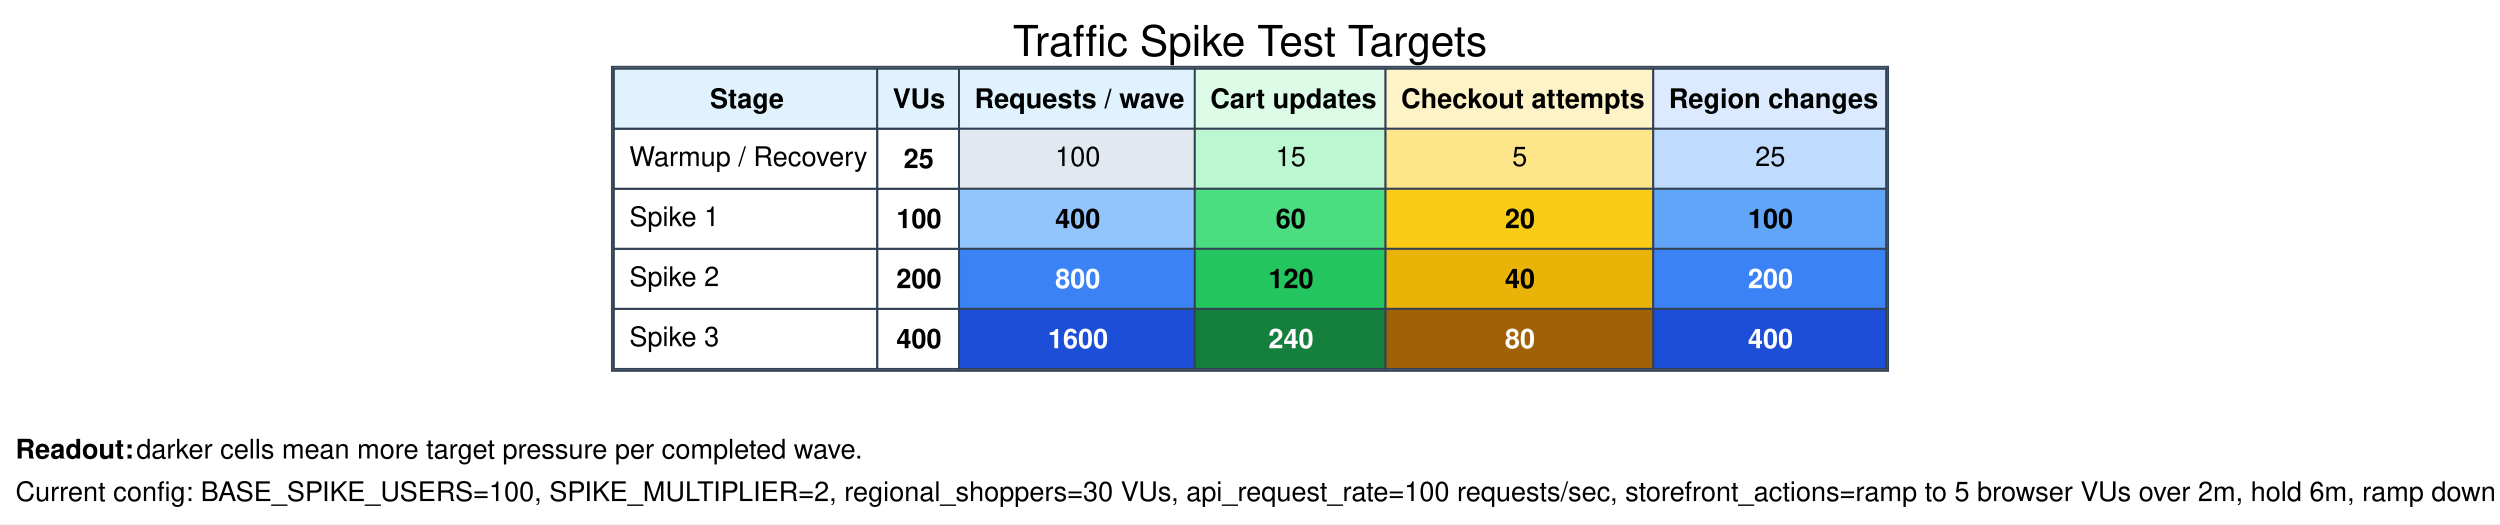
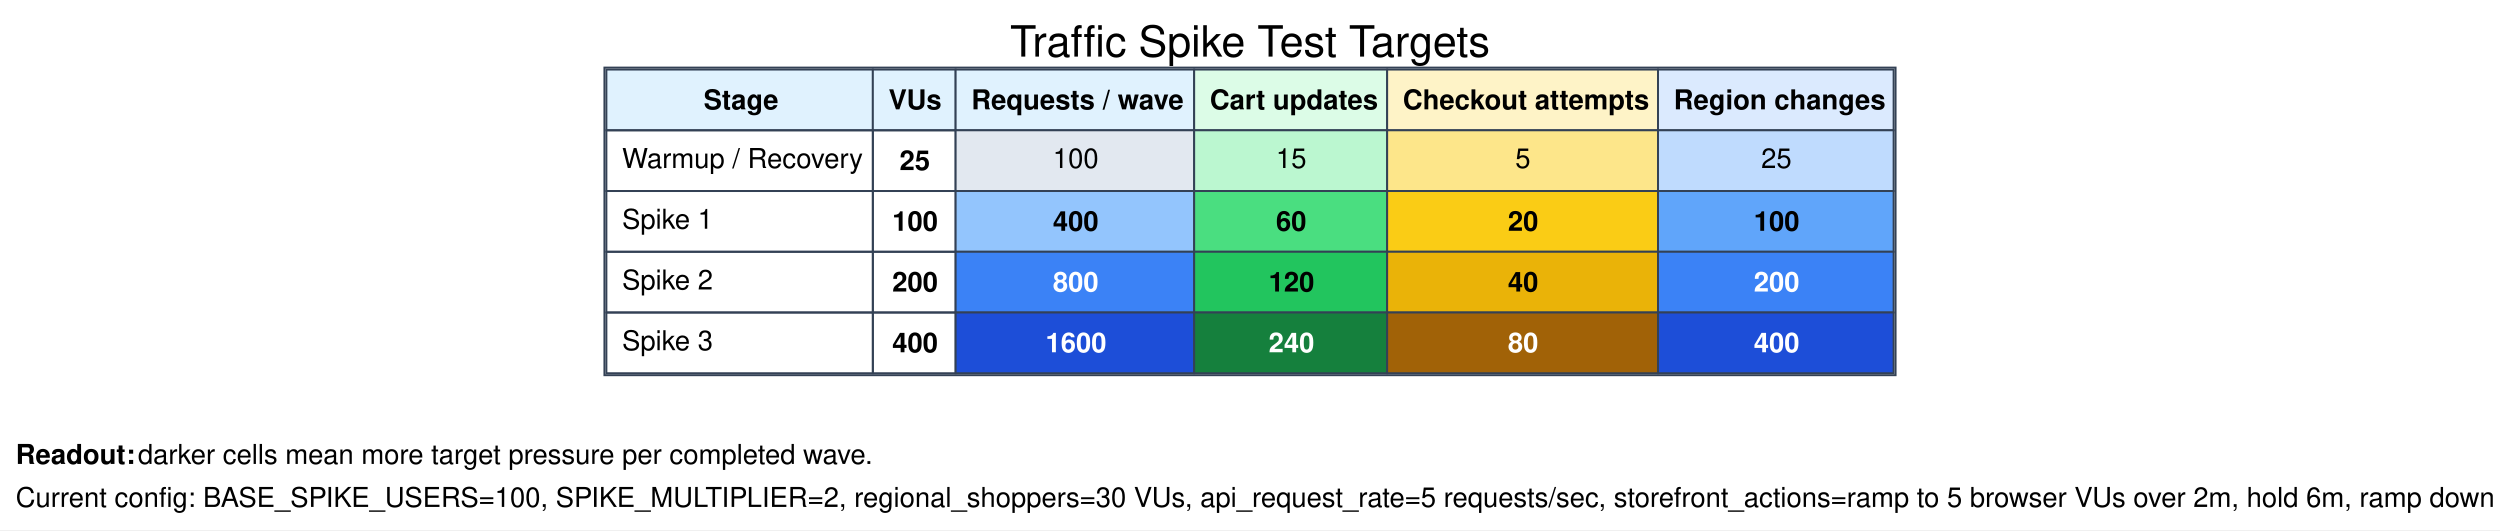
- <svg xmlns="http://www.w3.org/2000/svg" width="1291pt" height="271pt" viewBox="0.00 0.00 1291.00 271.00">
+ <svg xmlns="http://www.w3.org/2000/svg" width="1276pt" height="271pt" viewBox="0.00 0.00 1276.00 271.00">
  <g id="graph0" class="graph" transform="scale(1 1) rotate(0) translate(4 266.5)">
-     <polygon fill="white" stroke="none" points="-4,4 -4,-266.5 1287,-266.5 1287,4 -4,4" />
-     <text xml:space="preserve" text-anchor="middle" x="641.5" y="-237.6" font-family="Helvetica,sans-Serif" font-size="22.00">Traffic Spike Test Targets</text>
+     <polygon fill="white" stroke="none" points="-4,4 -4,-266.5 1272,-266.5 1272,4 -4,4" />
+     <text xml:space="preserve" text-anchor="middle" x="634" y="-237.6" font-family="Helvetica,sans-Serif" font-size="22.00">Traffic Spike Test Targets</text>
    <g id="node1" class="node">
-       <polygon fill="#e0f2fe" stroke="none" points="313,-200 313,-231 449,-231 449,-200 313,-200" />
-       <polygon fill="none" stroke="#334155" points="313,-200 313,-231 449,-231 449,-200 313,-200" />
-       <text xml:space="preserve" text-anchor="start" x="362.62" y="-210.7" font-family="Helvetica,sans-Serif" font-weight="bold" font-size="14.00">Stage</text>
-       <polygon fill="#e0f2fe" stroke="none" points="449,-200 449,-231 491.25,-231 491.25,-200 449,-200" />
-       <polygon fill="none" stroke="#334155" points="449,-200 449,-231 491.25,-231 491.25,-200 449,-200" />
-       <text xml:space="preserve" text-anchor="start" x="457" y="-210.7" font-family="Helvetica,sans-Serif" font-weight="bold" font-size="14.00">VUs</text>
-       <polygon fill="#e0f2fe" stroke="none" points="491.25,-200 491.25,-231 613,-231 613,-200 491.25,-200" />
-       <polygon fill="none" stroke="#334155" points="491.25,-200 491.25,-231 613,-231 613,-200 491.25,-200" />
-       <text xml:space="preserve" text-anchor="start" x="499.25" y="-210.7" font-family="Helvetica,sans-Serif" font-weight="bold" font-size="14.00">Requests / wave</text>
-       <polygon fill="#dcfce7" stroke="none" points="613,-200 613,-231 711.5,-231 711.5,-200 613,-200" />
-       <polygon fill="none" stroke="#334155" points="613,-200 613,-231 711.5,-231 711.5,-200 613,-200" />
-       <text xml:space="preserve" text-anchor="start" x="621" y="-210.7" font-family="Helvetica,sans-Serif" font-weight="bold" font-size="14.00">Cart updates</text>
-       <polygon fill="#fef3c7" stroke="none" points="711.5,-200 711.5,-231 849.75,-231 849.75,-200 711.5,-200" />
-       <polygon fill="none" stroke="#334155" points="711.5,-200 711.5,-231 849.75,-231 849.75,-200 711.5,-200" />
-       <text xml:space="preserve" text-anchor="start" x="719.5" y="-210.7" font-family="Helvetica,sans-Serif" font-weight="bold" font-size="14.00">Checkout attempts</text>
-       <polygon fill="#dbeafe" stroke="none" points="849.75,-200 849.75,-231 970,-231 970,-200 849.75,-200" />
-       <polygon fill="none" stroke="#334155" points="849.75,-200 849.75,-231 970,-231 970,-200 849.75,-200" />
-       <text xml:space="preserve" text-anchor="start" x="857.75" y="-210.7" font-family="Helvetica,sans-Serif" font-weight="bold" font-size="14.00">Region changes</text>
-       <polygon fill="none" stroke="#334155" points="313,-169 313,-200 449,-200 449,-169 313,-169" />
-       <text xml:space="preserve" text-anchor="start" x="321" y="-180.75" font-family="Helvetica,sans-Serif" font-size="14.00">Warmup / Recovery</text>
-       <polygon fill="none" stroke="#334155" points="449,-169 449,-200 491.25,-200 491.25,-169 449,-169" />
-       <text xml:space="preserve" text-anchor="start" x="462.62" y="-179.7" font-family="Helvetica,sans-Serif" font-weight="bold" font-size="14.00">25</text>
-       <polygon fill="#e2e8f0" stroke="none" points="491.25,-169 491.25,-200 613,-200 613,-169 491.25,-169" />
-       <polygon fill="none" stroke="#334155" points="491.25,-169 491.25,-200 613,-200 613,-169 491.25,-169" />
-       <text xml:space="preserve" text-anchor="start" x="540.88" y="-180.75" font-family="Helvetica,sans-Serif" font-size="14.00">100</text>
-       <polygon fill="#bbf7d0" stroke="none" points="613,-169 613,-200 711.5,-200 711.5,-169 613,-169" />
-       <polygon fill="none" stroke="#334155" points="613,-169 613,-200 711.5,-200 711.5,-169 613,-169" />
-       <text xml:space="preserve" text-anchor="start" x="654.75" y="-180.75" font-family="Helvetica,sans-Serif" font-size="14.00">15</text>
-       <polygon fill="#fde68a" stroke="none" points="711.5,-169 711.5,-200 849.75,-200 849.75,-169 711.5,-169" />
-       <polygon fill="none" stroke="#334155" points="711.5,-169 711.5,-200 849.75,-200 849.75,-169 711.5,-169" />
-       <text xml:space="preserve" text-anchor="start" x="776.88" y="-180.75" font-family="Helvetica,sans-Serif" font-size="14.00">5</text>
-       <polygon fill="#bfdbfe" stroke="none" points="849.75,-169 849.75,-200 970,-200 970,-169 849.75,-169" />
-       <polygon fill="none" stroke="#334155" points="849.75,-169 849.75,-200 970,-200 970,-169 849.75,-169" />
-       <text xml:space="preserve" text-anchor="start" x="902.38" y="-180.75" font-family="Helvetica,sans-Serif" font-size="14.00">25</text>
-       <polygon fill="none" stroke="#334155" points="313,-138 313,-169 449,-169 449,-138 313,-138" />
-       <text xml:space="preserve" text-anchor="start" x="321" y="-149.75" font-family="Helvetica,sans-Serif" font-size="14.00">Spike 1</text>
-       <polygon fill="none" stroke="#334155" points="449,-138 449,-169 491.25,-169 491.25,-138 449,-138" />
-       <text xml:space="preserve" text-anchor="start" x="458.88" y="-148.7" font-family="Helvetica,sans-Serif" font-weight="bold" font-size="14.00">100</text>
-       <polygon fill="#93c5fd" stroke="none" points="491.25,-138 491.25,-169 613,-169 613,-138 491.25,-138" />
-       <polygon fill="none" stroke="#334155" points="491.25,-138 491.25,-169 613,-169 613,-138 491.25,-138" />
-       <text xml:space="preserve" text-anchor="start" x="540.88" y="-148.7" font-family="Helvetica,sans-Serif" font-weight="bold" font-size="14.00">400</text>
-       <polygon fill="#4ade80" stroke="none" points="613,-138 613,-169 711.5,-169 711.5,-138 613,-138" />
-       <polygon fill="none" stroke="#334155" points="613,-138 613,-169 711.5,-169 711.5,-138 613,-138" />
-       <text xml:space="preserve" text-anchor="start" x="654.75" y="-148.7" font-family="Helvetica,sans-Serif" font-weight="bold" font-size="14.00">60</text>
-       <polygon fill="#facc15" stroke="none" points="711.5,-138 711.5,-169 849.75,-169 849.75,-138 711.5,-138" />
-       <polygon fill="none" stroke="#334155" points="711.5,-138 711.5,-169 849.75,-169 849.75,-138 711.5,-138" />
-       <text xml:space="preserve" text-anchor="start" x="773.12" y="-148.7" font-family="Helvetica,sans-Serif" font-weight="bold" font-size="14.00">20</text>
-       <polygon fill="#60a5fa" stroke="none" points="849.75,-138 849.75,-169 970,-169 970,-138 849.75,-138" />
-       <polygon fill="none" stroke="#334155" points="849.75,-138 849.75,-169 970,-169 970,-138 849.75,-138" />
-       <text xml:space="preserve" text-anchor="start" x="898.62" y="-148.7" font-family="Helvetica,sans-Serif" font-weight="bold" font-size="14.00">100</text>
-       <polygon fill="none" stroke="#334155" points="313,-107 313,-138 449,-138 449,-107 313,-107" />
-       <text xml:space="preserve" text-anchor="start" x="321" y="-118.75" font-family="Helvetica,sans-Serif" font-size="14.00">Spike 2</text>
-       <polygon fill="none" stroke="#334155" points="449,-107 449,-138 491.25,-138 491.25,-107 449,-107" />
-       <text xml:space="preserve" text-anchor="start" x="458.88" y="-117.7" font-family="Helvetica,sans-Serif" font-weight="bold" font-size="14.00">200</text>
-       <polygon fill="#3b82f6" stroke="none" points="491.25,-107 491.25,-138 613,-138 613,-107 491.25,-107" />
-       <polygon fill="none" stroke="#334155" points="491.25,-107 491.25,-138 613,-138 613,-107 491.25,-107" />
-       <text xml:space="preserve" text-anchor="start" x="540.88" y="-117.7" font-family="Helvetica,sans-Serif" font-weight="bold" font-size="14.00" fill="white">800</text>
-       <polygon fill="#22c55e" stroke="none" points="613,-107 613,-138 711.5,-138 711.5,-107 613,-107" />
-       <polygon fill="none" stroke="#334155" points="613,-107 613,-138 711.5,-138 711.5,-107 613,-107" />
-       <text xml:space="preserve" text-anchor="start" x="651" y="-117.7" font-family="Helvetica,sans-Serif" font-weight="bold" font-size="14.00">120</text>
-       <polygon fill="#eab308" stroke="none" points="711.5,-107 711.5,-138 849.75,-138 849.75,-107 711.5,-107" />
-       <polygon fill="none" stroke="#334155" points="711.5,-107 711.5,-138 849.75,-138 849.75,-107 711.5,-107" />
-       <text xml:space="preserve" text-anchor="start" x="773.12" y="-117.7" font-family="Helvetica,sans-Serif" font-weight="bold" font-size="14.00">40</text>
-       <polygon fill="#3b82f6" stroke="none" points="849.75,-107 849.75,-138 970,-138 970,-107 849.75,-107" />
-       <polygon fill="none" stroke="#334155" points="849.75,-107 849.75,-138 970,-138 970,-107 849.75,-107" />
-       <text xml:space="preserve" text-anchor="start" x="898.62" y="-117.7" font-family="Helvetica,sans-Serif" font-weight="bold" font-size="14.00" fill="white">200</text>
-       <polygon fill="none" stroke="#334155" points="313,-76 313,-107 449,-107 449,-76 313,-76" />
-       <text xml:space="preserve" text-anchor="start" x="321" y="-87.75" font-family="Helvetica,sans-Serif" font-size="14.00">Spike 3</text>
-       <polygon fill="none" stroke="#334155" points="449,-76 449,-107 491.25,-107 491.25,-76 449,-76" />
-       <text xml:space="preserve" text-anchor="start" x="458.88" y="-86.7" font-family="Helvetica,sans-Serif" font-weight="bold" font-size="14.00">400</text>
-       <polygon fill="#1d4ed8" stroke="none" points="491.25,-76 491.25,-107 613,-107 613,-76 491.25,-76" />
-       <polygon fill="none" stroke="#334155" points="491.25,-76 491.25,-107 613,-107 613,-76 491.25,-76" />
-       <text xml:space="preserve" text-anchor="start" x="537.12" y="-86.7" font-family="Helvetica,sans-Serif" font-weight="bold" font-size="14.00" fill="white">1600</text>
-       <polygon fill="#15803d" stroke="none" points="613,-76 613,-107 711.5,-107 711.5,-76 613,-76" />
-       <polygon fill="none" stroke="#334155" points="613,-76 613,-107 711.5,-107 711.5,-76 613,-76" />
-       <text xml:space="preserve" text-anchor="start" x="651" y="-86.7" font-family="Helvetica,sans-Serif" font-weight="bold" font-size="14.00" fill="white">240</text>
-       <polygon fill="#a16207" stroke="none" points="711.5,-76 711.5,-107 849.75,-107 849.75,-76 711.5,-76" />
-       <polygon fill="none" stroke="#334155" points="711.5,-76 711.5,-107 849.75,-107 849.75,-76 711.5,-76" />
-       <text xml:space="preserve" text-anchor="start" x="773.12" y="-86.7" font-family="Helvetica,sans-Serif" font-weight="bold" font-size="14.00" fill="white">80</text>
-       <polygon fill="#1d4ed8" stroke="none" points="849.75,-76 849.75,-107 970,-107 970,-76 849.75,-76" />
-       <polygon fill="none" stroke="#334155" points="849.75,-76 849.75,-107 970,-107 970,-76 849.75,-76" />
-       <text xml:space="preserve" text-anchor="start" x="898.62" y="-86.7" font-family="Helvetica,sans-Serif" font-weight="bold" font-size="14.00" fill="white">400</text>
-       <polygon fill="none" stroke="#334155" points="312,-75 312,-232 971,-232 971,-75 312,-75" />
+       <polygon fill="#e0f2fe" stroke="none" points="305.5,-200 305.5,-231 441.5,-231 441.5,-200 305.5,-200" />
+       <polygon fill="none" stroke="#334155" points="305.5,-200 305.5,-231 441.5,-231 441.5,-200 305.5,-200" />
+       <text xml:space="preserve" text-anchor="start" x="355.12" y="-210.7" font-family="Helvetica,sans-Serif" font-weight="bold" font-size="14.00">Stage</text>
+       <polygon fill="#e0f2fe" stroke="none" points="441.5,-200 441.5,-231 483.75,-231 483.75,-200 441.5,-200" />
+       <polygon fill="none" stroke="#334155" points="441.5,-200 441.5,-231 483.75,-231 483.75,-200 441.5,-200" />
+       <text xml:space="preserve" text-anchor="start" x="449.5" y="-210.7" font-family="Helvetica,sans-Serif" font-weight="bold" font-size="14.00">VUs</text>
+       <polygon fill="#e0f2fe" stroke="none" points="483.75,-200 483.75,-231 605.5,-231 605.5,-200 483.75,-200" />
+       <polygon fill="none" stroke="#334155" points="483.75,-200 483.75,-231 605.5,-231 605.5,-200 483.75,-200" />
+       <text xml:space="preserve" text-anchor="start" x="491.75" y="-210.7" font-family="Helvetica,sans-Serif" font-weight="bold" font-size="14.00">Requests / wave</text>
+       <polygon fill="#dcfce7" stroke="none" points="605.5,-200 605.5,-231 704,-231 704,-200 605.5,-200" />
+       <polygon fill="none" stroke="#334155" points="605.5,-200 605.5,-231 704,-231 704,-200 605.5,-200" />
+       <text xml:space="preserve" text-anchor="start" x="613.5" y="-210.7" font-family="Helvetica,sans-Serif" font-weight="bold" font-size="14.00">Cart updates</text>
+       <polygon fill="#fef3c7" stroke="none" points="704,-200 704,-231 842.25,-231 842.25,-200 704,-200" />
+       <polygon fill="none" stroke="#334155" points="704,-200 704,-231 842.25,-231 842.25,-200 704,-200" />
+       <text xml:space="preserve" text-anchor="start" x="712" y="-210.7" font-family="Helvetica,sans-Serif" font-weight="bold" font-size="14.00">Checkout attempts</text>
+       <polygon fill="#dbeafe" stroke="none" points="842.25,-200 842.25,-231 962.5,-231 962.5,-200 842.25,-200" />
+       <polygon fill="none" stroke="#334155" points="842.25,-200 842.25,-231 962.5,-231 962.5,-200 842.25,-200" />
+       <text xml:space="preserve" text-anchor="start" x="850.25" y="-210.7" font-family="Helvetica,sans-Serif" font-weight="bold" font-size="14.00">Region changes</text>
+       <polygon fill="none" stroke="#334155" points="305.5,-169 305.5,-200 441.5,-200 441.5,-169 305.5,-169" />
+       <text xml:space="preserve" text-anchor="start" x="313.5" y="-180.75" font-family="Helvetica,sans-Serif" font-size="14.00">Warmup / Recovery</text>
+       <polygon fill="none" stroke="#334155" points="441.5,-169 441.5,-200 483.75,-200 483.75,-169 441.5,-169" />
+       <text xml:space="preserve" text-anchor="start" x="455.12" y="-179.7" font-family="Helvetica,sans-Serif" font-weight="bold" font-size="14.00">25</text>
+       <polygon fill="#e2e8f0" stroke="none" points="483.75,-169 483.75,-200 605.5,-200 605.5,-169 483.75,-169" />
+       <polygon fill="none" stroke="#334155" points="483.75,-169 483.75,-200 605.5,-200 605.5,-169 483.75,-169" />
+       <text xml:space="preserve" text-anchor="start" x="533.38" y="-180.75" font-family="Helvetica,sans-Serif" font-size="14.00">100</text>
+       <polygon fill="#bbf7d0" stroke="none" points="605.5,-169 605.5,-200 704,-200 704,-169 605.5,-169" />
+       <polygon fill="none" stroke="#334155" points="605.5,-169 605.5,-200 704,-200 704,-169 605.5,-169" />
+       <text xml:space="preserve" text-anchor="start" x="647.25" y="-180.75" font-family="Helvetica,sans-Serif" font-size="14.00">15</text>
+       <polygon fill="#fde68a" stroke="none" points="704,-169 704,-200 842.25,-200 842.25,-169 704,-169" />
+       <polygon fill="none" stroke="#334155" points="704,-169 704,-200 842.25,-200 842.25,-169 704,-169" />
+       <text xml:space="preserve" text-anchor="start" x="769.38" y="-180.75" font-family="Helvetica,sans-Serif" font-size="14.00">5</text>
+       <polygon fill="#bfdbfe" stroke="none" points="842.25,-169 842.25,-200 962.5,-200 962.5,-169 842.25,-169" />
+       <polygon fill="none" stroke="#334155" points="842.25,-169 842.25,-200 962.5,-200 962.5,-169 842.25,-169" />
+       <text xml:space="preserve" text-anchor="start" x="894.88" y="-180.75" font-family="Helvetica,sans-Serif" font-size="14.00">25</text>
+       <polygon fill="none" stroke="#334155" points="305.5,-138 305.5,-169 441.5,-169 441.5,-138 305.5,-138" />
+       <text xml:space="preserve" text-anchor="start" x="313.5" y="-149.75" font-family="Helvetica,sans-Serif" font-size="14.00">Spike 1</text>
+       <polygon fill="none" stroke="#334155" points="441.5,-138 441.5,-169 483.75,-169 483.75,-138 441.5,-138" />
+       <text xml:space="preserve" text-anchor="start" x="451.38" y="-148.7" font-family="Helvetica,sans-Serif" font-weight="bold" font-size="14.00">100</text>
+       <polygon fill="#93c5fd" stroke="none" points="483.75,-138 483.75,-169 605.5,-169 605.5,-138 483.75,-138" />
+       <polygon fill="none" stroke="#334155" points="483.75,-138 483.75,-169 605.5,-169 605.5,-138 483.75,-138" />
+       <text xml:space="preserve" text-anchor="start" x="533.38" y="-148.7" font-family="Helvetica,sans-Serif" font-weight="bold" font-size="14.00">400</text>
+       <polygon fill="#4ade80" stroke="none" points="605.5,-138 605.5,-169 704,-169 704,-138 605.5,-138" />
+       <polygon fill="none" stroke="#334155" points="605.5,-138 605.5,-169 704,-169 704,-138 605.5,-138" />
+       <text xml:space="preserve" text-anchor="start" x="647.25" y="-148.7" font-family="Helvetica,sans-Serif" font-weight="bold" font-size="14.00">60</text>
+       <polygon fill="#facc15" stroke="none" points="704,-138 704,-169 842.25,-169 842.25,-138 704,-138" />
+       <polygon fill="none" stroke="#334155" points="704,-138 704,-169 842.25,-169 842.25,-138 704,-138" />
+       <text xml:space="preserve" text-anchor="start" x="765.62" y="-148.7" font-family="Helvetica,sans-Serif" font-weight="bold" font-size="14.00">20</text>
+       <polygon fill="#60a5fa" stroke="none" points="842.25,-138 842.25,-169 962.5,-169 962.5,-138 842.25,-138" />
+       <polygon fill="none" stroke="#334155" points="842.25,-138 842.25,-169 962.5,-169 962.5,-138 842.25,-138" />
+       <text xml:space="preserve" text-anchor="start" x="891.12" y="-148.7" font-family="Helvetica,sans-Serif" font-weight="bold" font-size="14.00">100</text>
+       <polygon fill="none" stroke="#334155" points="305.5,-107 305.5,-138 441.5,-138 441.5,-107 305.5,-107" />
+       <text xml:space="preserve" text-anchor="start" x="313.5" y="-118.75" font-family="Helvetica,sans-Serif" font-size="14.00">Spike 2</text>
+       <polygon fill="none" stroke="#334155" points="441.5,-107 441.5,-138 483.75,-138 483.75,-107 441.5,-107" />
+       <text xml:space="preserve" text-anchor="start" x="451.38" y="-117.7" font-family="Helvetica,sans-Serif" font-weight="bold" font-size="14.00">200</text>
+       <polygon fill="#3b82f6" stroke="none" points="483.75,-107 483.75,-138 605.5,-138 605.5,-107 483.75,-107" />
+       <polygon fill="none" stroke="#334155" points="483.75,-107 483.75,-138 605.5,-138 605.5,-107 483.75,-107" />
+       <text xml:space="preserve" text-anchor="start" x="533.38" y="-117.7" font-family="Helvetica,sans-Serif" font-weight="bold" font-size="14.00" fill="white">800</text>
+       <polygon fill="#22c55e" stroke="none" points="605.5,-107 605.5,-138 704,-138 704,-107 605.5,-107" />
+       <polygon fill="none" stroke="#334155" points="605.5,-107 605.5,-138 704,-138 704,-107 605.5,-107" />
+       <text xml:space="preserve" text-anchor="start" x="643.5" y="-117.7" font-family="Helvetica,sans-Serif" font-weight="bold" font-size="14.00">120</text>
+       <polygon fill="#eab308" stroke="none" points="704,-107 704,-138 842.25,-138 842.25,-107 704,-107" />
+       <polygon fill="none" stroke="#334155" points="704,-107 704,-138 842.25,-138 842.25,-107 704,-107" />
+       <text xml:space="preserve" text-anchor="start" x="765.62" y="-117.7" font-family="Helvetica,sans-Serif" font-weight="bold" font-size="14.00">40</text>
+       <polygon fill="#3b82f6" stroke="none" points="842.25,-107 842.25,-138 962.5,-138 962.5,-107 842.25,-107" />
+       <polygon fill="none" stroke="#334155" points="842.25,-107 842.25,-138 962.5,-138 962.5,-107 842.25,-107" />
+       <text xml:space="preserve" text-anchor="start" x="891.12" y="-117.7" font-family="Helvetica,sans-Serif" font-weight="bold" font-size="14.00" fill="white">200</text>
+       <polygon fill="none" stroke="#334155" points="305.5,-76 305.5,-107 441.5,-107 441.5,-76 305.5,-76" />
+       <text xml:space="preserve" text-anchor="start" x="313.5" y="-87.75" font-family="Helvetica,sans-Serif" font-size="14.00">Spike 3</text>
+       <polygon fill="none" stroke="#334155" points="441.5,-76 441.5,-107 483.75,-107 483.75,-76 441.5,-76" />
+       <text xml:space="preserve" text-anchor="start" x="451.38" y="-86.7" font-family="Helvetica,sans-Serif" font-weight="bold" font-size="14.00">400</text>
+       <polygon fill="#1d4ed8" stroke="none" points="483.75,-76 483.75,-107 605.5,-107 605.5,-76 483.75,-76" />
+       <polygon fill="none" stroke="#334155" points="483.75,-76 483.75,-107 605.5,-107 605.5,-76 483.75,-76" />
+       <text xml:space="preserve" text-anchor="start" x="529.62" y="-86.7" font-family="Helvetica,sans-Serif" font-weight="bold" font-size="14.00" fill="white">1600</text>
+       <polygon fill="#15803d" stroke="none" points="605.5,-76 605.5,-107 704,-107 704,-76 605.5,-76" />
+       <polygon fill="none" stroke="#334155" points="605.5,-76 605.5,-107 704,-107 704,-76 605.5,-76" />
+       <text xml:space="preserve" text-anchor="start" x="643.5" y="-86.7" font-family="Helvetica,sans-Serif" font-weight="bold" font-size="14.00" fill="white">240</text>
+       <polygon fill="#a16207" stroke="none" points="704,-76 704,-107 842.25,-107 842.25,-76 704,-76" />
+       <polygon fill="none" stroke="#334155" points="704,-76 704,-107 842.25,-107 842.25,-76 704,-76" />
+       <text xml:space="preserve" text-anchor="start" x="765.62" y="-86.7" font-family="Helvetica,sans-Serif" font-weight="bold" font-size="14.00" fill="white">80</text>
+       <polygon fill="#1d4ed8" stroke="none" points="842.25,-76 842.25,-107 962.5,-107 962.5,-76 842.25,-76" />
+       <polygon fill="none" stroke="#334155" points="842.25,-76 842.25,-107 962.5,-107 962.5,-76 842.25,-76" />
+       <text xml:space="preserve" text-anchor="start" x="891.12" y="-86.7" font-family="Helvetica,sans-Serif" font-weight="bold" font-size="14.00" fill="white">400</text>
+       <polygon fill="none" stroke="#334155" points="304.5,-75 304.5,-232 963.5,-232 963.5,-75 304.5,-75" />
    </g>
    <g id="node2" class="node">
      <text xml:space="preserve" text-anchor="start" x="4" y="-29.7" font-family="Helvetica,sans-Serif" font-weight="bold" font-size="14.00">Readout:</text>
      <text xml:space="preserve" text-anchor="start" x="62.5" y="-29.7" font-family="Helvetica,sans-Serif" font-size="14.00"> darker cells mean more target pressure per completed wave.</text>
-       <text xml:space="preserve" text-anchor="start" x="4" y="-7.75" font-family="Helvetica,sans-Serif" font-size="14.00">Current config: BASE_SPIKE_USERS=100, SPIKE_MULTIPLIER=2, regional_shoppers=30 VUs, api_request_rate=100 requests/sec, storefront_actions=ramp to 5 browser VUs over 2m, hold 6m, ramp down 2m.</text>
+       <text xml:space="preserve" text-anchor="start" x="4" y="-7.75" font-family="Helvetica,sans-Serif" font-size="14.00">Current config: BASE_SPIKE_USERS=100, SPIKE_MULTIPLIER=2, regional_shoppers=30 VUs, api_request_rate=5 requests/sec, storefront_actions=ramp to 5 browser VUs over 2m, hold 6m, ramp down 2m.</text>
    </g>
  </g>
</svg>
